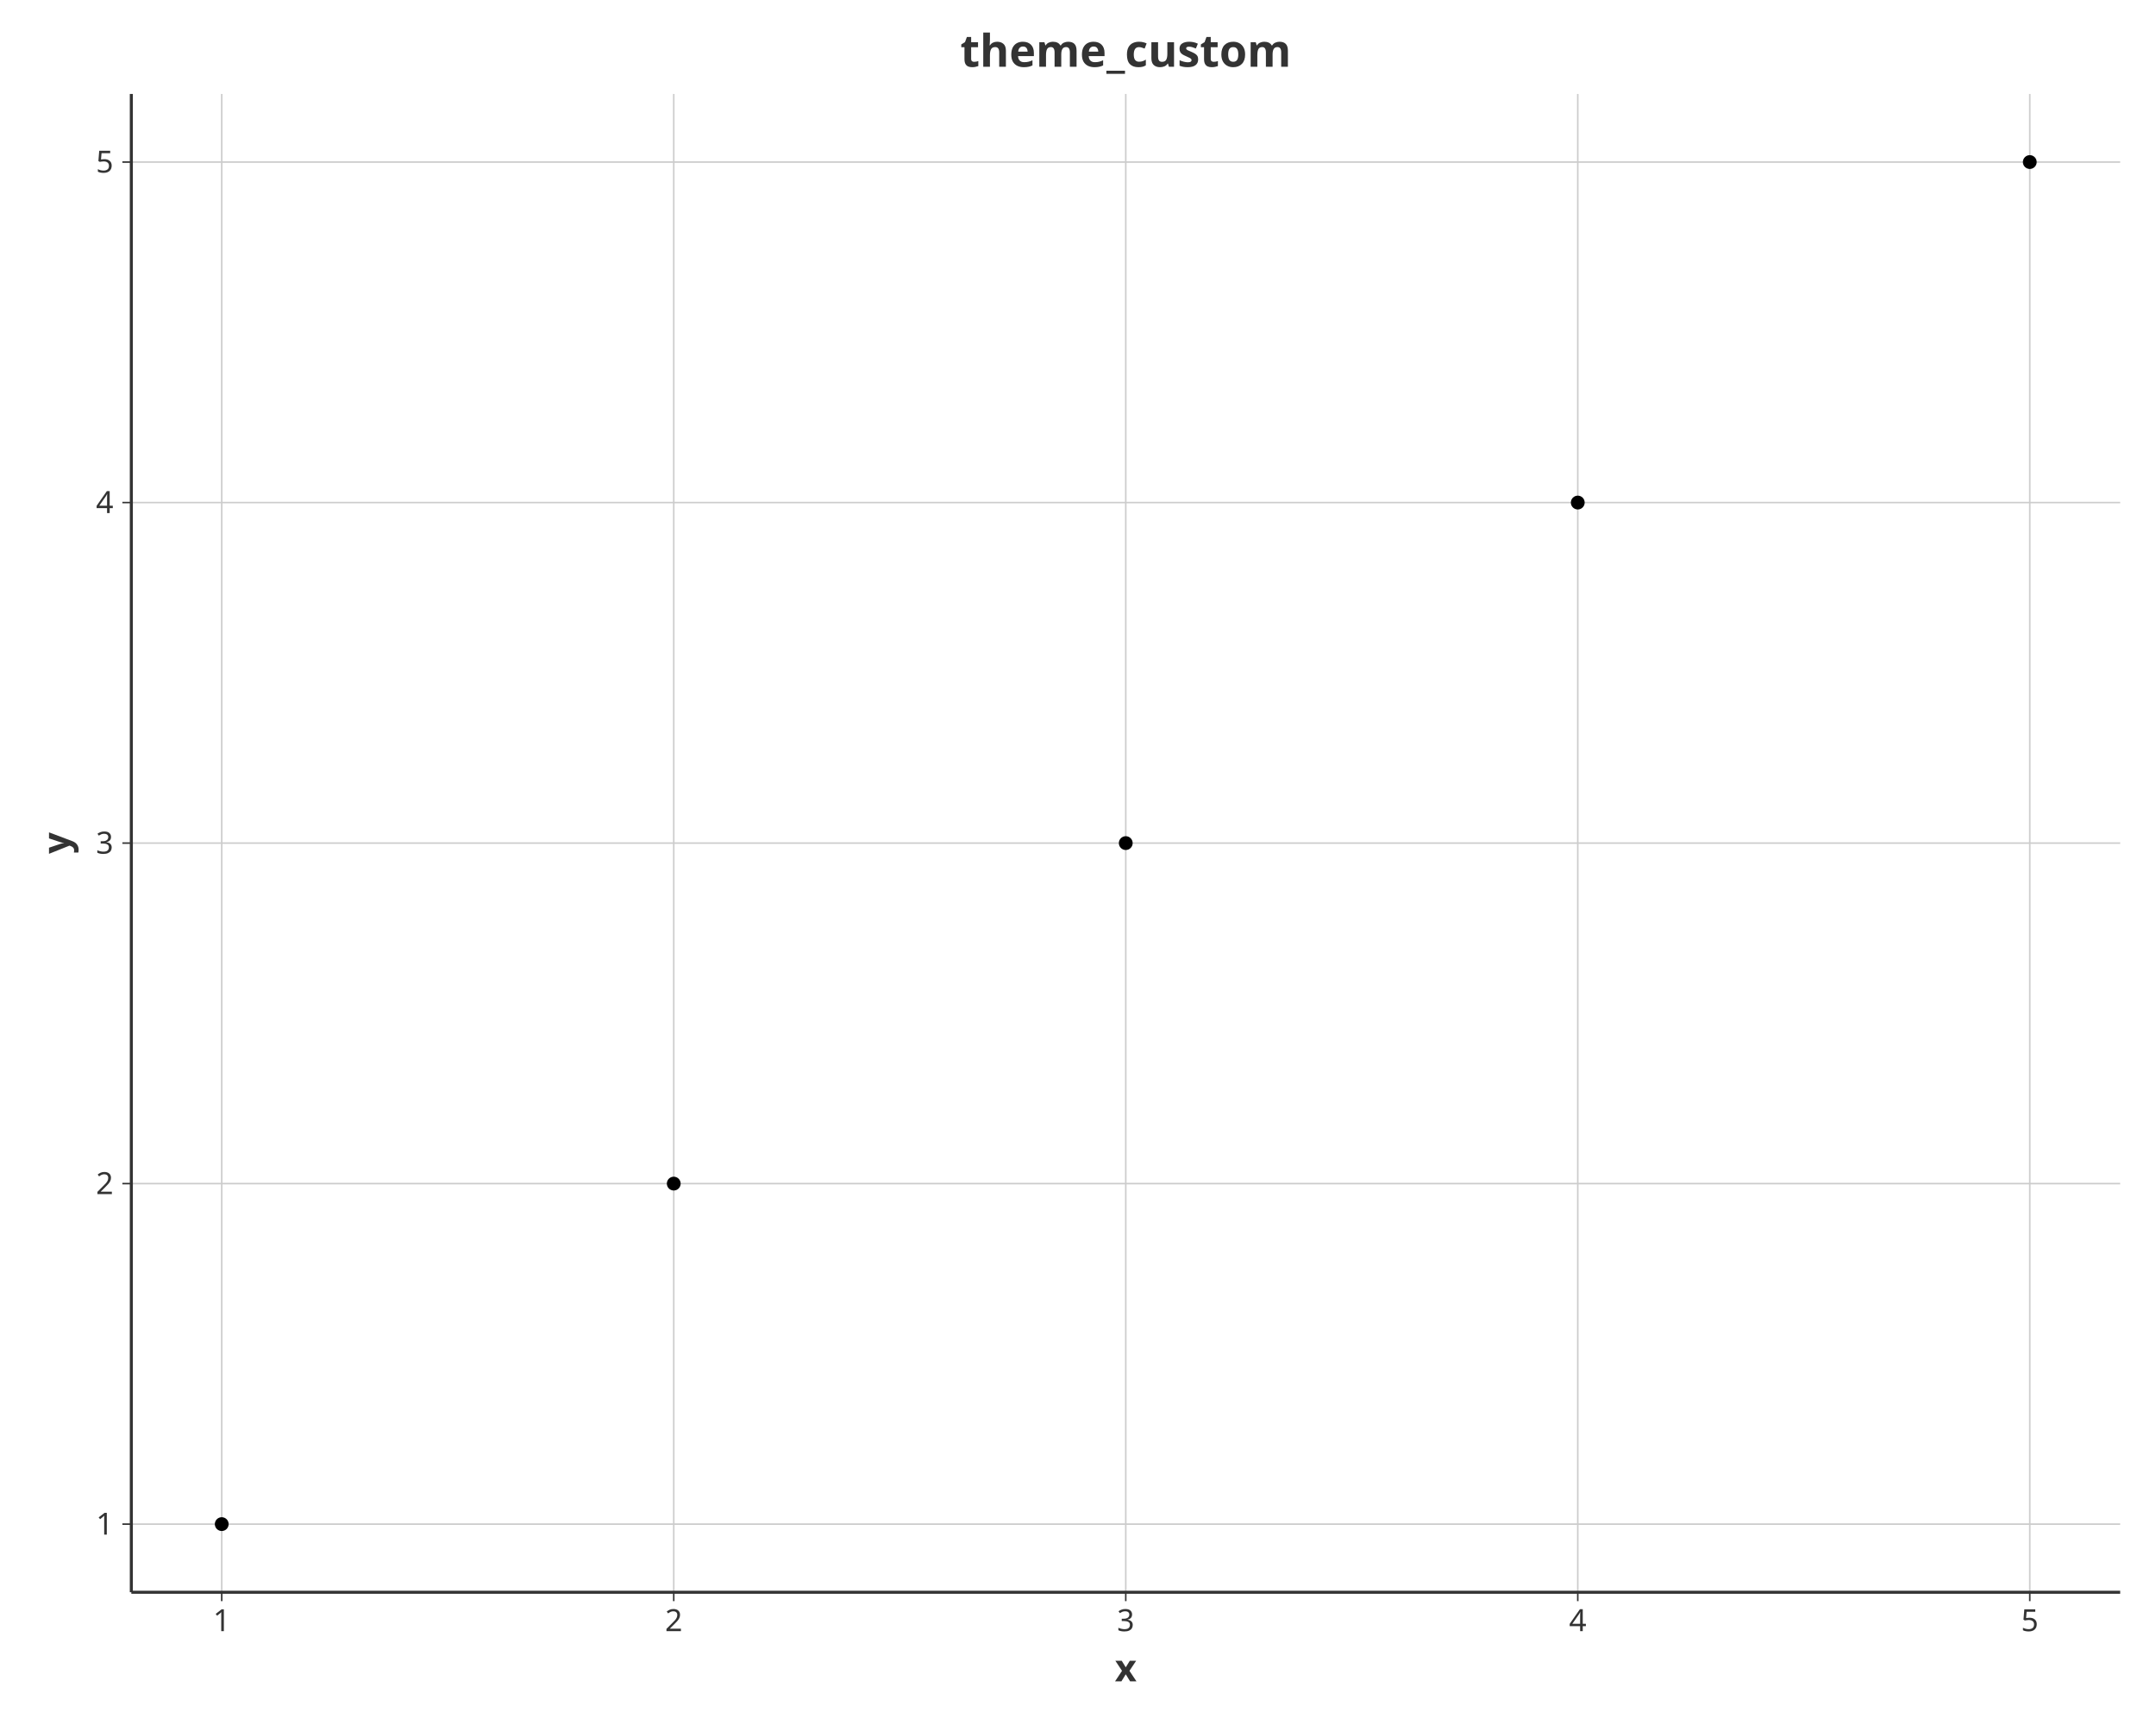
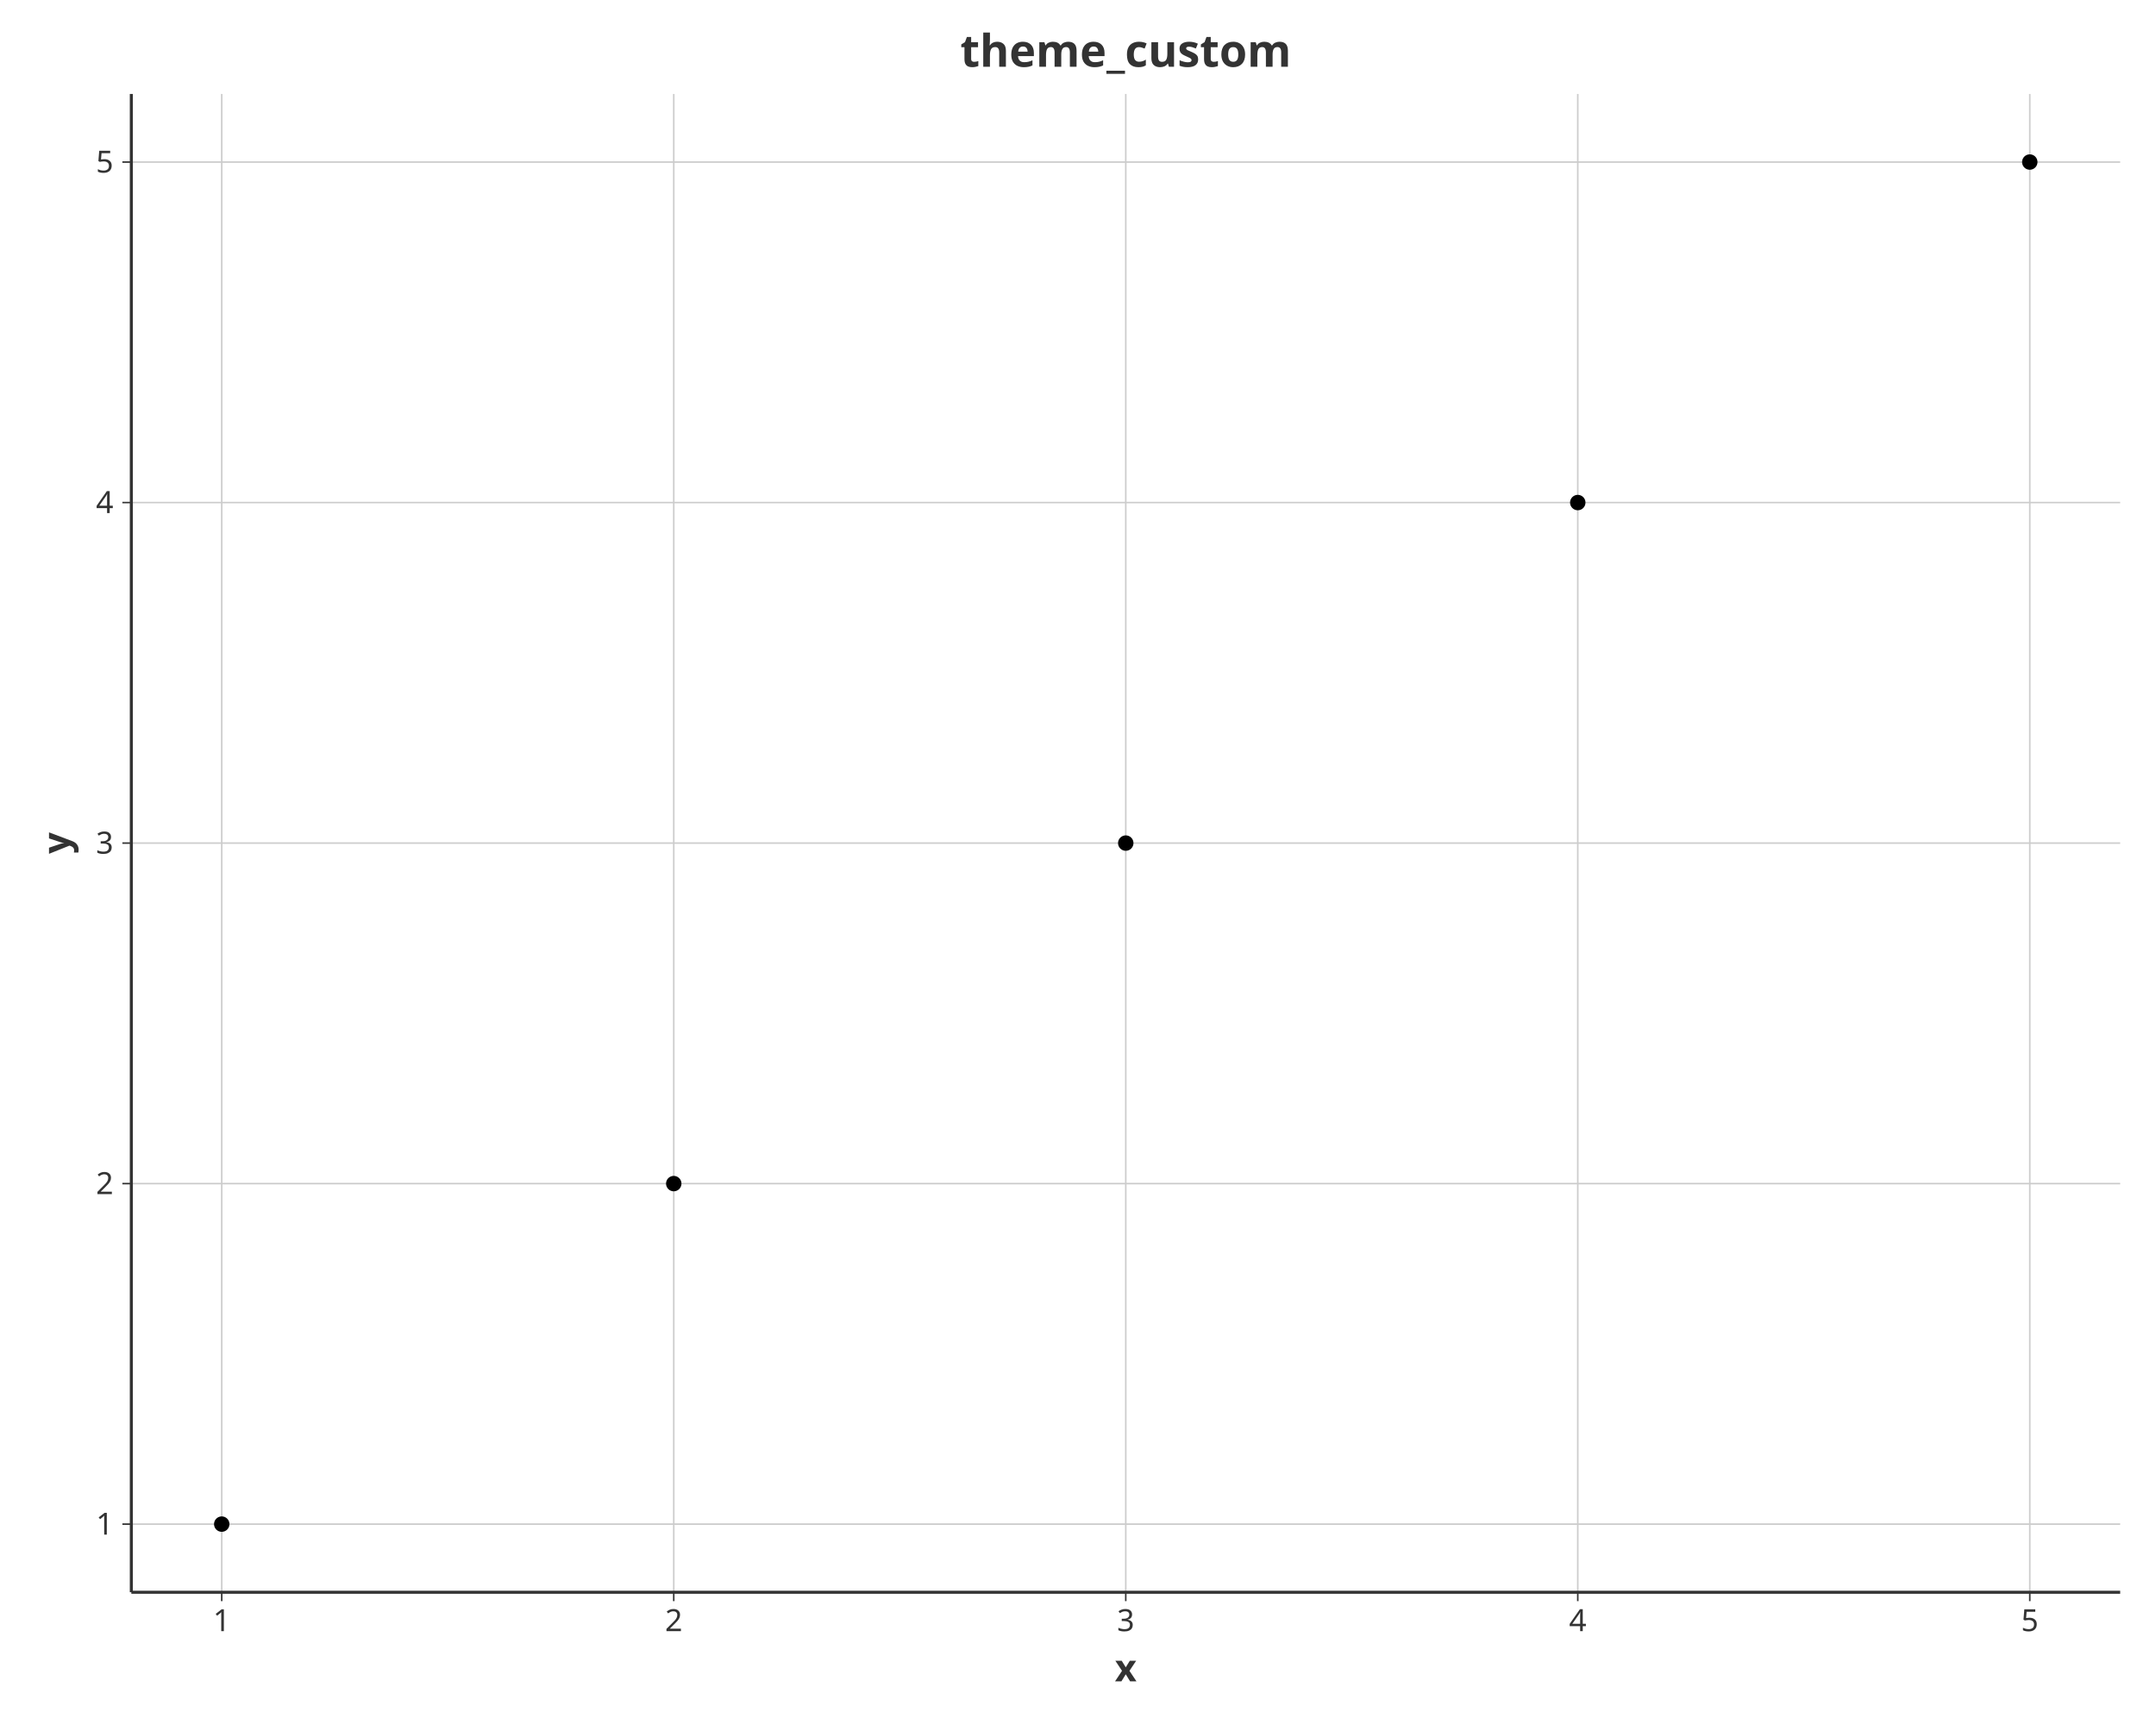
<svg xmlns="http://www.w3.org/2000/svg" class="svglite" data-engine-version="2.0" width="720.00pt" height="576.00pt" viewBox="0 0 720.00 576.00">
  <defs>
    <style type="text/css">
    .svglite line, .svglite polyline, .svglite polygon, .svglite path, .svglite rect, .svglite circle {
      fill: none;
      stroke: #000000;
      stroke-linecap: round;
      stroke-linejoin: round;
      stroke-miterlimit: 10.00;
    }
  </style>
  </defs>
  <rect width="100%" height="100%" style="stroke: none; fill: #FFFFFF;" />
  <defs>
    <clipPath id="cpMC4wMHw3MjAuMDB8MC4wMHw1NzYuMDA=">
      <rect x="0.00" y="0.00" width="720.00" height="576.00" />
    </clipPath>
  </defs>
  <g clip-path="url(#cpMC4wMHw3MjAuMDB8MC4wMHw1NzYuMDA=)">
    <rect x="0.00" y="0.00" width="720.00" height="576.00" style="stroke-width: 0.51; stroke: none;" />
  </g>
  <defs>
    <clipPath id="cpNDMuODZ8NzA4LjA0fDMxLjM3fDUzMS42Nw==">
      <rect x="43.86" y="31.37" width="664.19" height="500.30" />
    </clipPath>
  </defs>
  <g clip-path="url(#cpNDMuODZ8NzA4LjA0fDMxLjM3fDUzMS42Nw==)">
    <rect x="43.86" y="31.37" width="664.19" height="500.30" style="stroke-width: 0.51; stroke: none;" />
    <polyline points="43.86,508.92 708.04,508.92 " style="stroke-width: 0.51; stroke: #CCCCCC; stroke-linecap: butt;" />
    <polyline points="43.86,395.22 708.04,395.22 " style="stroke-width: 0.51; stroke: #CCCCCC; stroke-linecap: butt;" />
    <polyline points="43.86,281.52 708.04,281.52 " style="stroke-width: 0.51; stroke: #CCCCCC; stroke-linecap: butt;" />
    <polyline points="43.86,167.81 708.04,167.81 " style="stroke-width: 0.51; stroke: #CCCCCC; stroke-linecap: butt;" />
    <polyline points="43.86,54.11 708.04,54.11 " style="stroke-width: 0.51; stroke: #CCCCCC; stroke-linecap: butt;" />
    <polyline points="74.05,531.67 74.05,31.37 " style="stroke-width: 0.51; stroke: #CCCCCC; stroke-linecap: butt;" />
    <polyline points="225.00,531.67 225.00,31.37 " style="stroke-width: 0.51; stroke: #CCCCCC; stroke-linecap: butt;" />
    <polyline points="375.95,531.67 375.95,31.37 " style="stroke-width: 0.51; stroke: #CCCCCC; stroke-linecap: butt;" />
    <polyline points="526.90,531.67 526.90,31.37 " style="stroke-width: 0.51; stroke: #CCCCCC; stroke-linecap: butt;" />
    <polyline points="677.85,531.67 677.85,31.37 " style="stroke-width: 0.51; stroke: #CCCCCC; stroke-linecap: butt;" />
-     <circle cx="74.05" cy="508.92" r="1.95" style="stroke-width: 0.71; fill: #000000;" />
-     <circle cx="225.00" cy="395.22" r="1.95" style="stroke-width: 0.71; fill: #000000;" />
-     <circle cx="375.95" cy="281.52" r="1.95" style="stroke-width: 0.71; fill: #000000;" />
-     <circle cx="526.90" cy="167.81" r="1.95" style="stroke-width: 0.71; fill: #000000;" />
-     <circle cx="677.85" cy="54.11" r="1.95" style="stroke-width: 0.71; fill: #000000;" />
+     <circle cx="74.05" cy="508.92" r="2.22" style="stroke-width: 0.71; fill: #000000;" />
+     <circle cx="225.00" cy="395.22" r="2.22" style="stroke-width: 0.71; fill: #000000;" />
+     <circle cx="375.95" cy="281.52" r="2.22" style="stroke-width: 0.71; fill: #000000;" />
+     <circle cx="526.90" cy="167.81" r="2.22" style="stroke-width: 0.71; fill: #000000;" />
+     <circle cx="677.85" cy="54.11" r="2.22" style="stroke-width: 0.71; fill: #000000;" />
  </g>
  <g clip-path="url(#cpMC4wMHw3MjAuMDB8MC4wMHw1NzYuMDA=)">
    <polyline points="43.86,531.67 43.86,31.37 " style="stroke-width: 1.02; stroke: #333333; stroke-linecap: butt;" />
    <text x="37.88" y="512.43" text-anchor="end" style="font-size: 10.20px; fill: #333333; font-family: sans;" textLength="5.67px" lengthAdjust="spacingAndGlyphs">1</text>
    <text x="37.88" y="398.73" text-anchor="end" style="font-size: 10.20px; fill: #333333; font-family: sans;" textLength="5.67px" lengthAdjust="spacingAndGlyphs">2</text>
    <text x="37.88" y="285.03" text-anchor="end" style="font-size: 10.20px; fill: #333333; font-family: sans;" textLength="5.67px" lengthAdjust="spacingAndGlyphs">3</text>
    <text x="37.88" y="171.32" text-anchor="end" style="font-size: 10.20px; fill: #333333; font-family: sans;" textLength="5.67px" lengthAdjust="spacingAndGlyphs">4</text>
    <text x="37.88" y="57.62" text-anchor="end" style="font-size: 10.20px; fill: #333333; font-family: sans;" textLength="5.67px" lengthAdjust="spacingAndGlyphs">5</text>
    <polyline points="40.87,508.92 43.86,508.92 " style="stroke-width: 0.51; stroke: #333333; stroke-linecap: butt;" />
    <polyline points="40.87,395.22 43.86,395.22 " style="stroke-width: 0.51; stroke: #333333; stroke-linecap: butt;" />
    <polyline points="40.87,281.52 43.86,281.52 " style="stroke-width: 0.51; stroke: #333333; stroke-linecap: butt;" />
    <polyline points="40.87,167.81 43.86,167.81 " style="stroke-width: 0.51; stroke: #333333; stroke-linecap: butt;" />
    <polyline points="40.87,54.11 43.86,54.11 " style="stroke-width: 0.51; stroke: #333333; stroke-linecap: butt;" />
    <polyline points="43.86,531.67 708.04,531.67 " style="stroke-width: 1.02; stroke: #333333; stroke-linecap: butt;" />
    <polyline points="74.05,534.65 74.05,531.67 " style="stroke-width: 0.51; stroke: #333333; stroke-linecap: butt;" />
    <polyline points="225.00,534.65 225.00,531.67 " style="stroke-width: 0.51; stroke: #333333; stroke-linecap: butt;" />
    <polyline points="375.95,534.65 375.95,531.67 " style="stroke-width: 0.51; stroke: #333333; stroke-linecap: butt;" />
    <polyline points="526.90,534.65 526.90,531.67 " style="stroke-width: 0.51; stroke: #333333; stroke-linecap: butt;" />
    <polyline points="677.85,534.65 677.85,531.67 " style="stroke-width: 0.51; stroke: #333333; stroke-linecap: butt;" />
    <text x="74.05" y="544.66" text-anchor="middle" style="font-size: 10.20px; fill: #333333; font-family: sans;" textLength="5.67px" lengthAdjust="spacingAndGlyphs">1</text>
    <text x="225.00" y="544.66" text-anchor="middle" style="font-size: 10.20px; fill: #333333; font-family: sans;" textLength="5.67px" lengthAdjust="spacingAndGlyphs">2</text>
    <text x="375.95" y="544.66" text-anchor="middle" style="font-size: 10.20px; fill: #333333; font-family: sans;" textLength="5.67px" lengthAdjust="spacingAndGlyphs">3</text>
    <text x="526.90" y="544.66" text-anchor="middle" style="font-size: 10.20px; fill: #333333; font-family: sans;" textLength="5.67px" lengthAdjust="spacingAndGlyphs">4</text>
    <text x="677.85" y="544.66" text-anchor="middle" style="font-size: 10.20px; fill: #333333; font-family: sans;" textLength="5.67px" lengthAdjust="spacingAndGlyphs">5</text>
    <text x="375.95" y="561.43" text-anchor="middle" style="font-size: 12.60px; font-weight: bold; fill: #333333; font-family: sans;" textLength="6.31px" lengthAdjust="spacingAndGlyphs">x</text>
    <text transform="translate(23.24,281.52) rotate(-90)" text-anchor="middle" style="font-size: 12.60px; font-weight: bold; fill: #333333; font-family: sans;" textLength="6.31px" lengthAdjust="spacingAndGlyphs">y</text>
    <text x="375.95" y="22.28" text-anchor="middle" style="font-size: 15.00px; font-weight: bold; fill: #333333; font-family: sans;" textLength="98.41px" lengthAdjust="spacingAndGlyphs">theme_custom</text>
  </g>
</svg>
